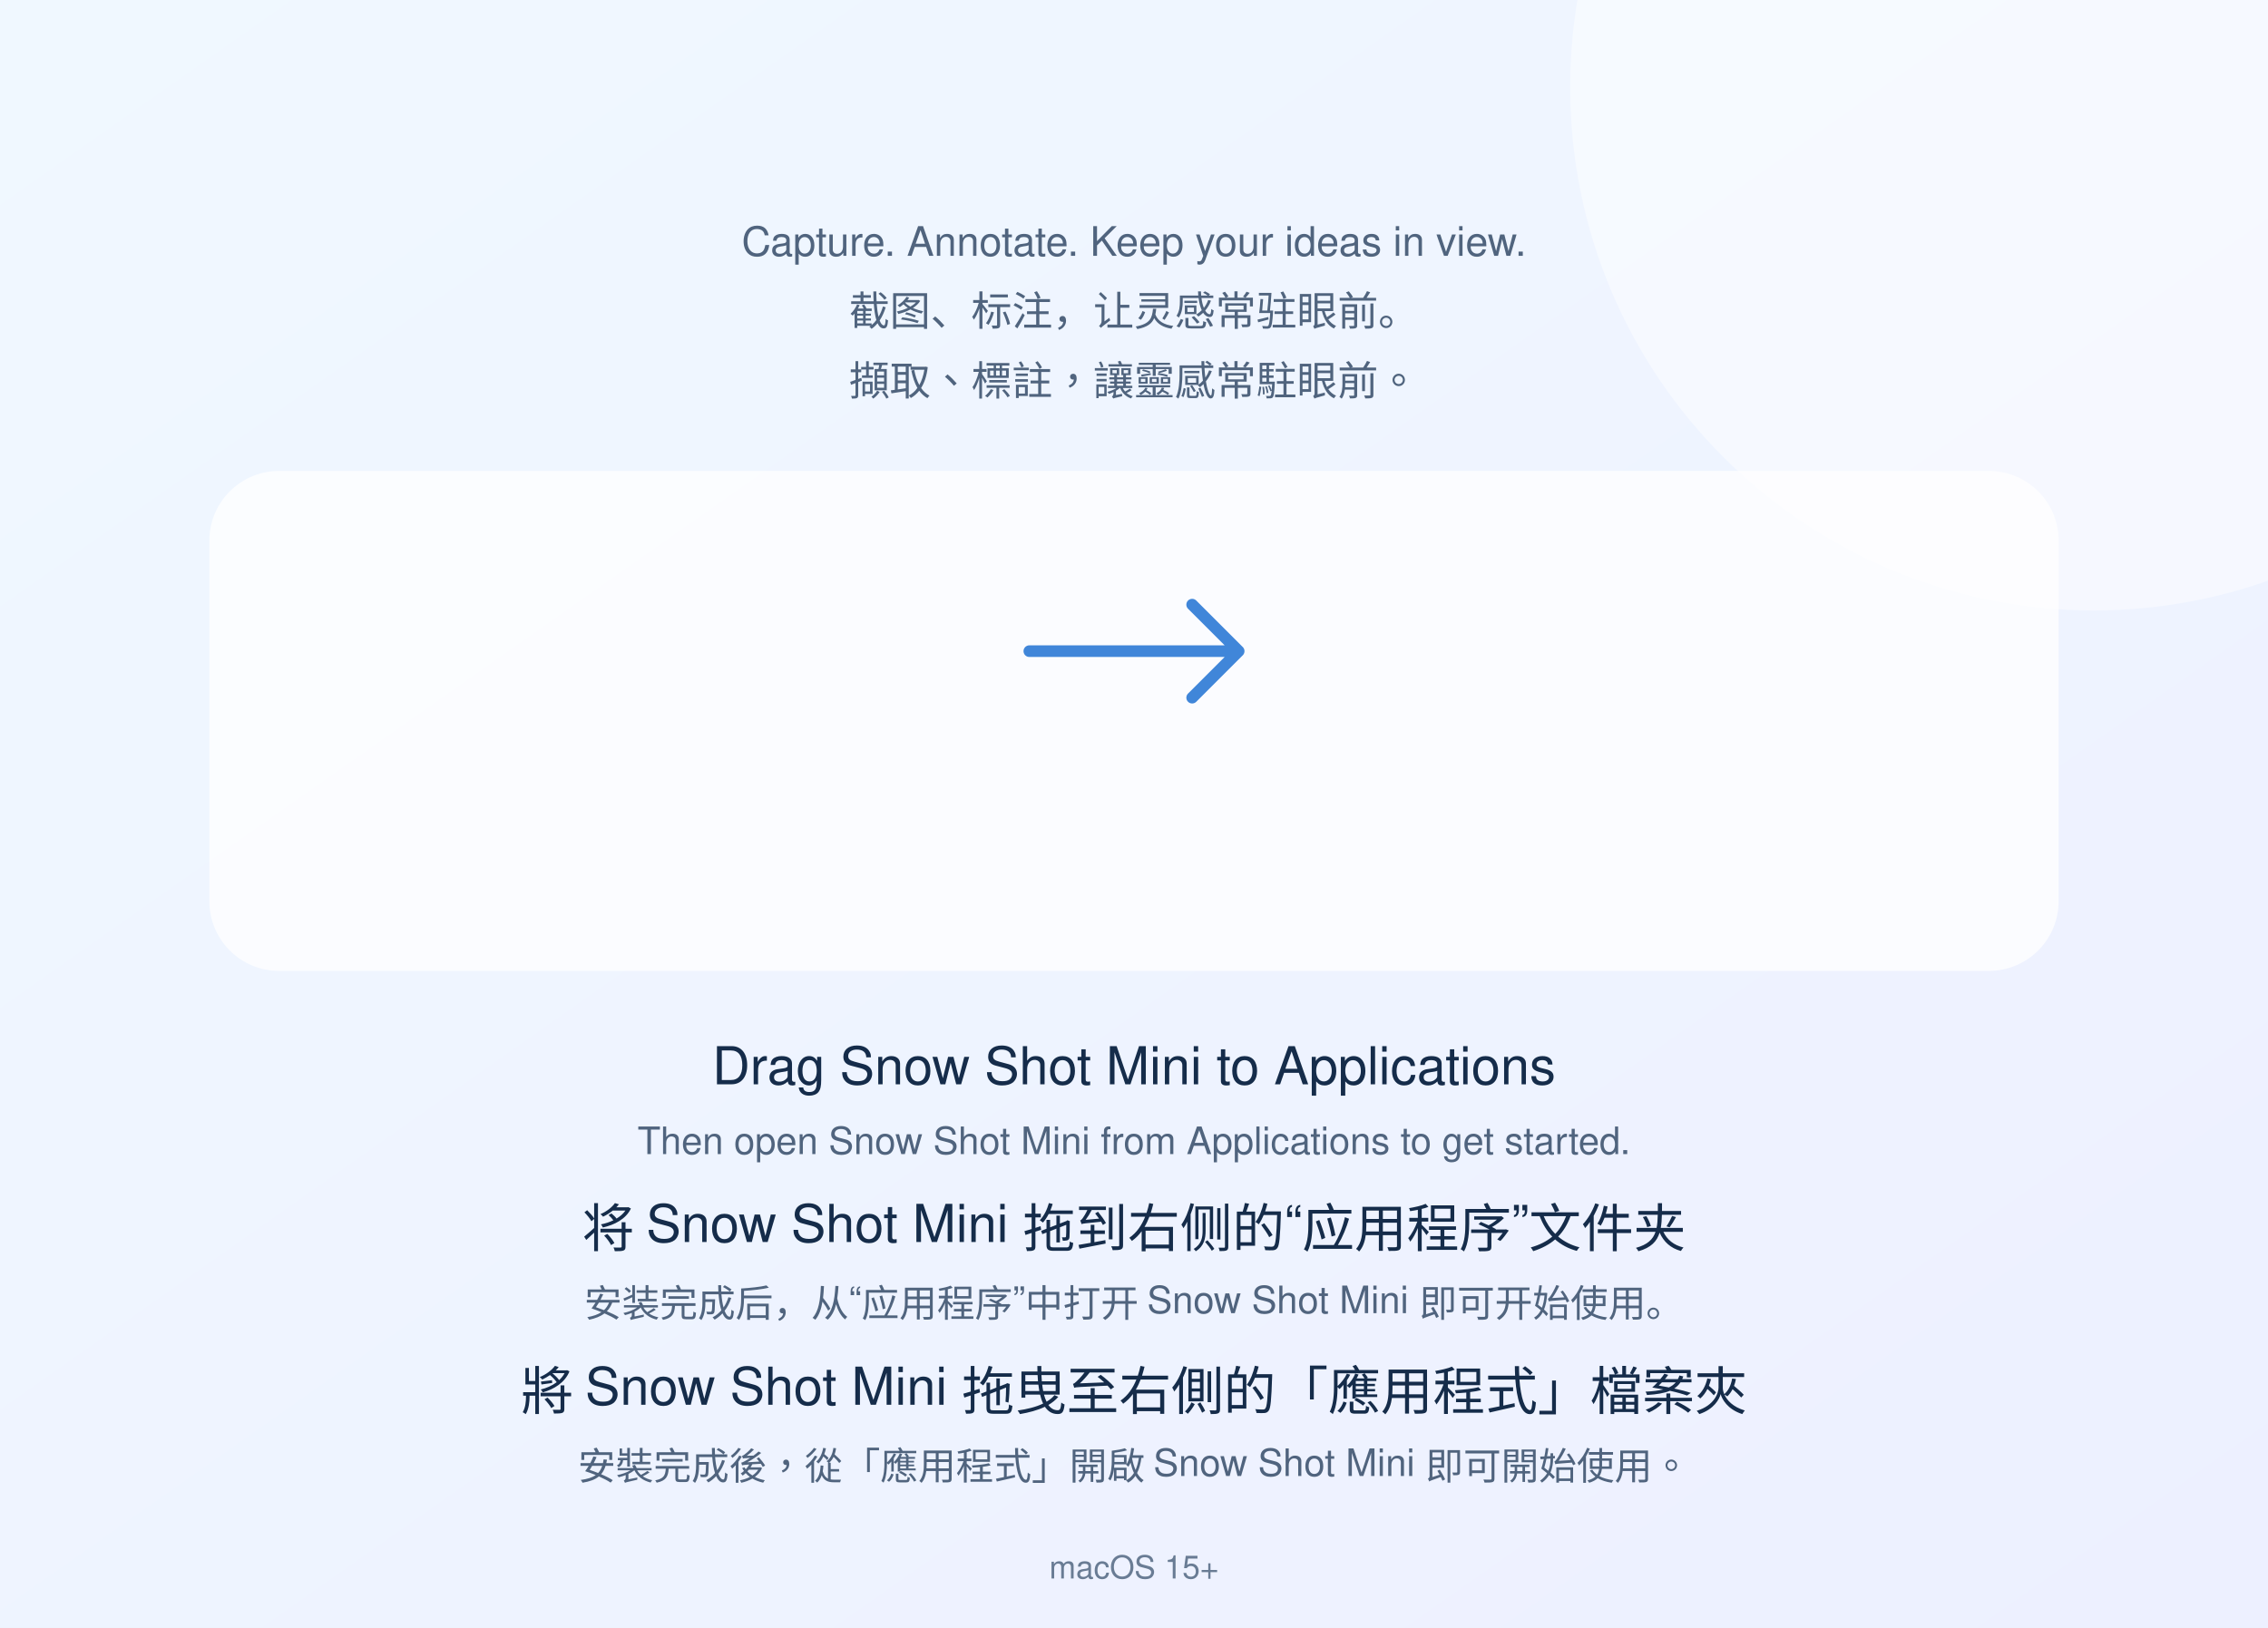
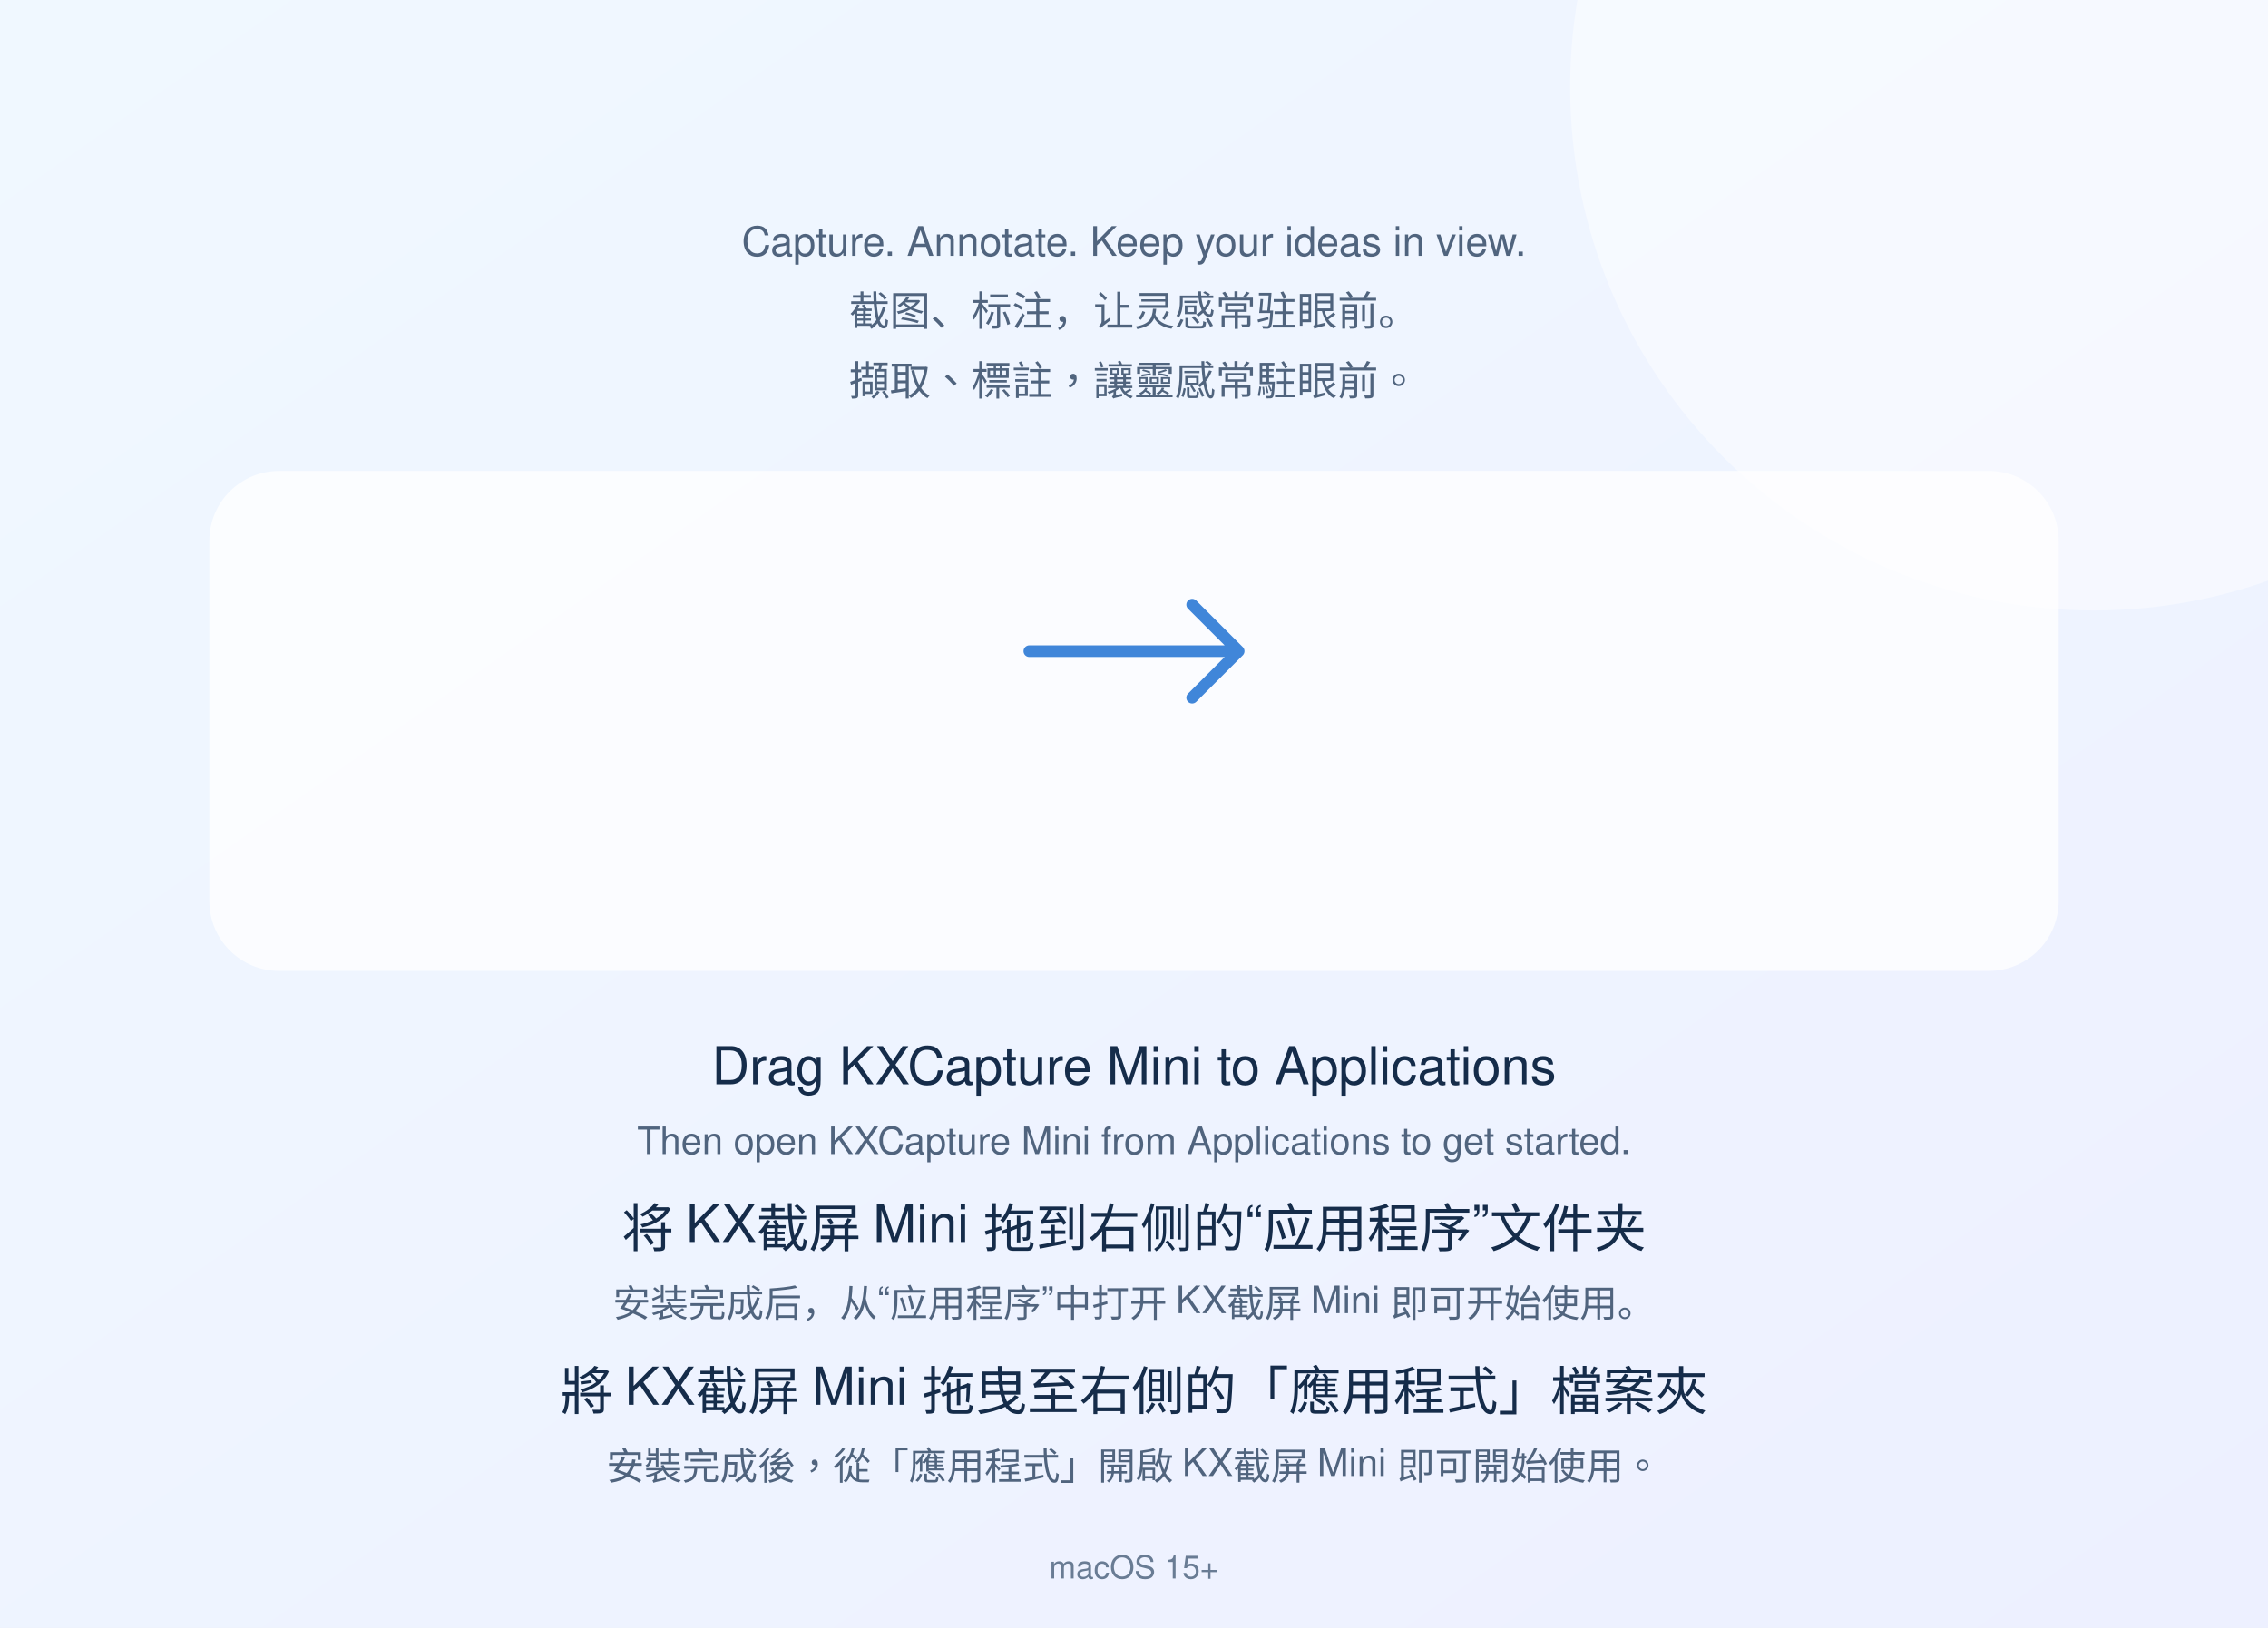
<svg xmlns="http://www.w3.org/2000/svg" width="780" height="560" viewBox="0 0 780 560">
  <defs>
    <linearGradient id="paper" x2="1" y2="1">
      <stop stop-color="#f0f8ff" />
      <stop offset="1" stop-color="#edf0ff" />
    </linearGradient>
  </defs>
  <rect width="780" height="560" fill="url(#paper)" />
  <circle cx="720" cy="30" r="180" fill="#ffffff" opacity=".45" />
  <g font-family="Helvetica Neue, Helvetica, PingFang SC, PingFang TC, sans-serif" text-anchor="middle">
    <g transform="translate(295 31) scale(2)">@SNOW_DMG_WORDMARK@</g>
    <g font-size="14" fill="#50647e">
      <text xml:lang="en" x="390" y="88">Capture. Annotate. Keep your ideas in view.</text>
      <text xml:lang="zh-Hans" x="390" y="112">截图、标注，让灵感常驻眼前。</text>
      <text xml:lang="zh-Hant" x="390" y="136">擷取、標註，讓靈感常駐眼前。</text>
    </g>
    <rect x="72" y="162" width="636" height="172" rx="24" fill="#ffffff" opacity=".75" />
    <path d="M354 224h72m-16-16 16 16-16 16" fill="none" stroke="#4086d9" stroke-width="4" stroke-linecap="round" stroke-linejoin="round" />
    <g xml:lang="en">
-       <text x="390" y="373" font-size="18" font-weight="500" fill="#152c4a">Drag Snow Shot Mini to Applications</text>
-       <text x="390" y="397" font-size="13" fill="#50647e">Then open Snow Shot Mini from Applications to get started.</text>
+       <text x="390" y="373" font-size="18" font-weight="500" fill="#152c4a">Drag KXCapture Mini to Applications</text>
+       <text x="390" y="397" font-size="13" fill="#50647e">Then open KXCapture Mini from Applications to get started.</text>
    </g>
    <g xml:lang="zh-Hans">
-       <text x="390" y="429" font-size="18" font-weight="500" fill="#152c4a">将 Snow Shot Mini 拖到右侧的“应用程序”文件夹</text>
-       <text x="390" y="453" font-size="13" fill="#50647e">安装完成后，从“应用程序”中打开 Snow Shot Mini 即可开始使用。</text>
+       <text x="390" y="429" font-size="18" font-weight="500" fill="#152c4a">将 KX截屏 Mini 拖到右侧的“应用程序”文件夹</text>
+       <text x="390" y="453" font-size="13" fill="#50647e">安装完成后，从“应用程序”中打开 KX截屏 Mini 即可开始使用。</text>
    </g>
    <g xml:lang="zh-Hant">
-       <text x="390" y="485" font-size="18" font-weight="500" fill="#152c4a">將 Snow Shot Mini 拖曳至右側的「應用程式」檔案夾</text>
-       <text x="390" y="509" font-size="13" fill="#50647e">安裝完成後，從「應用程式」開啟 Snow Shot Mini 即可開始使用。</text>
+       <text x="390" y="485" font-size="18" font-weight="500" fill="#152c4a">將 KX截屏 Mini 拖曳至右側的「應用程式」檔案夾</text>
+       <text x="390" y="509" font-size="13" fill="#50647e">安裝完成後，從「應用程式」開啟 KX截屏 Mini 即可開始使用。</text>
    </g>
    <text x="390" y="543" font-size="11" fill="#697c94">macOS 15+</text>
  </g>
</svg>
